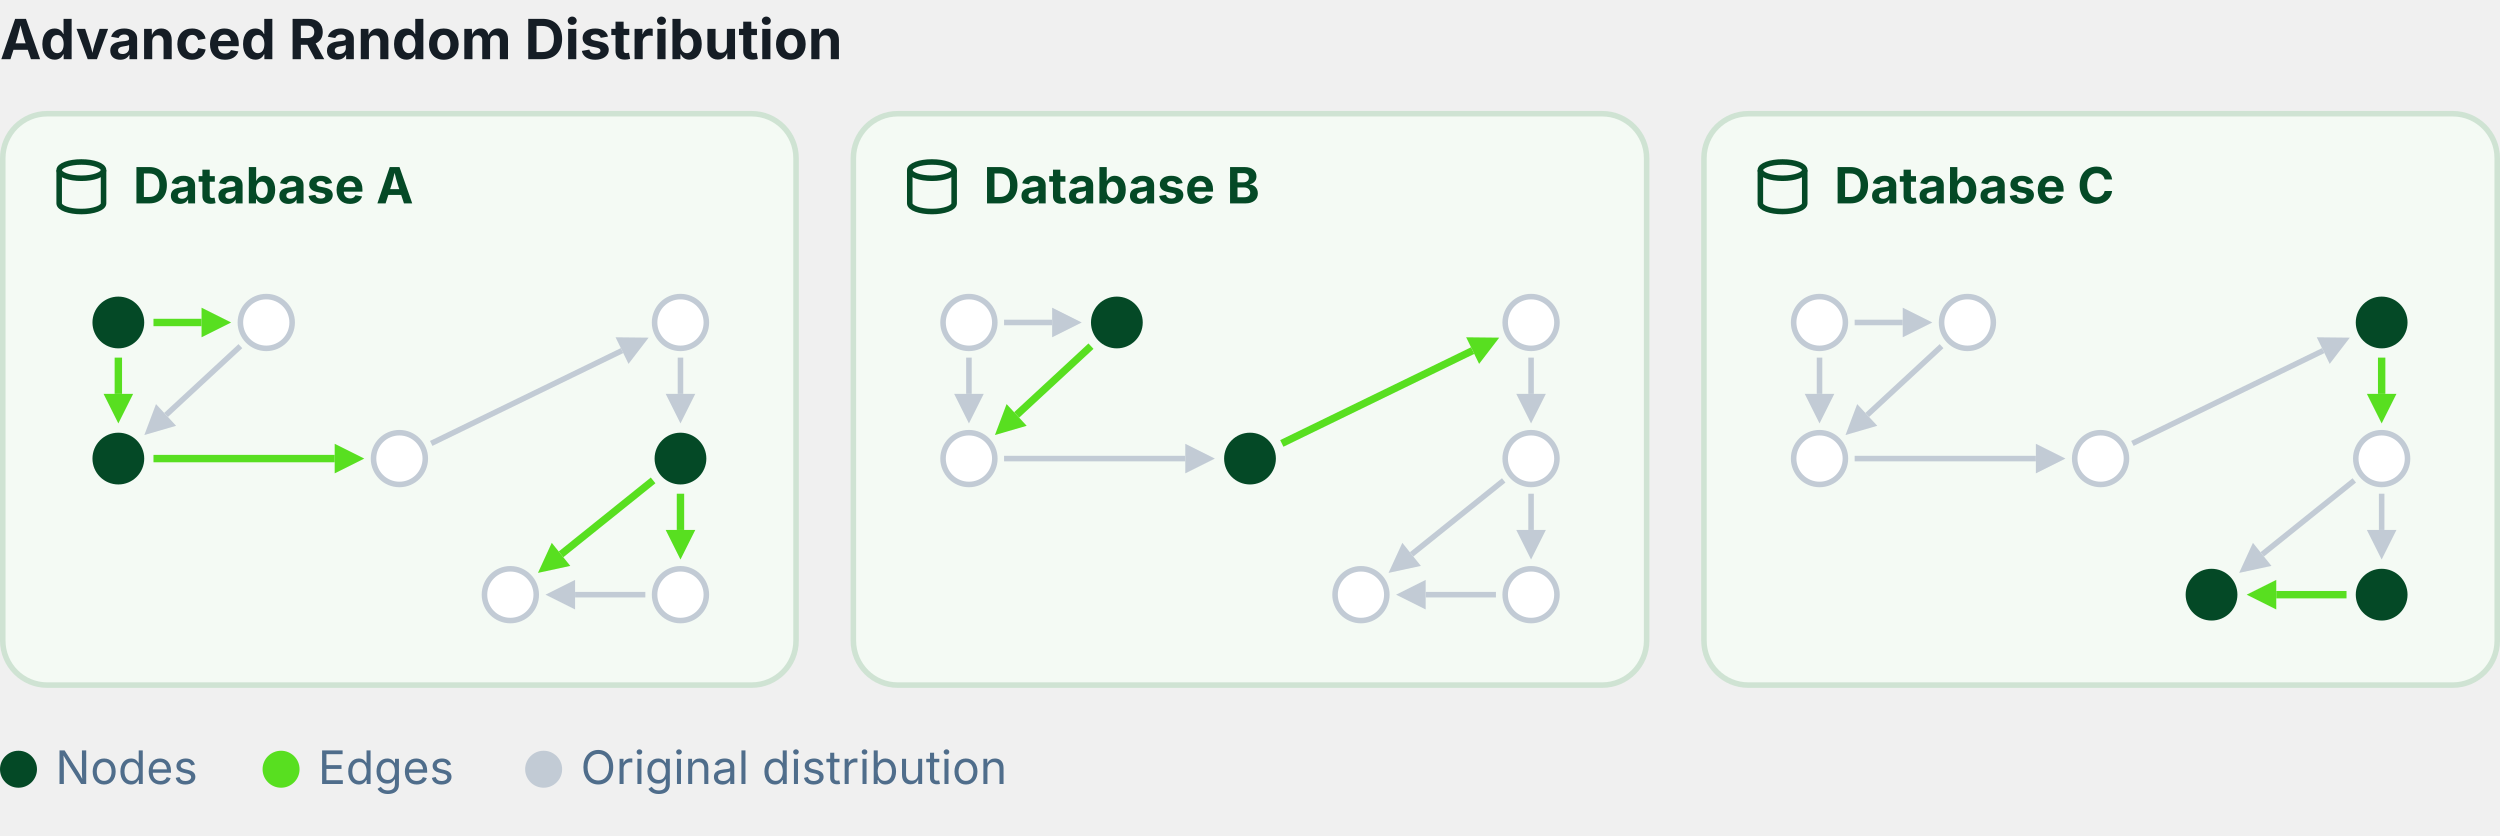
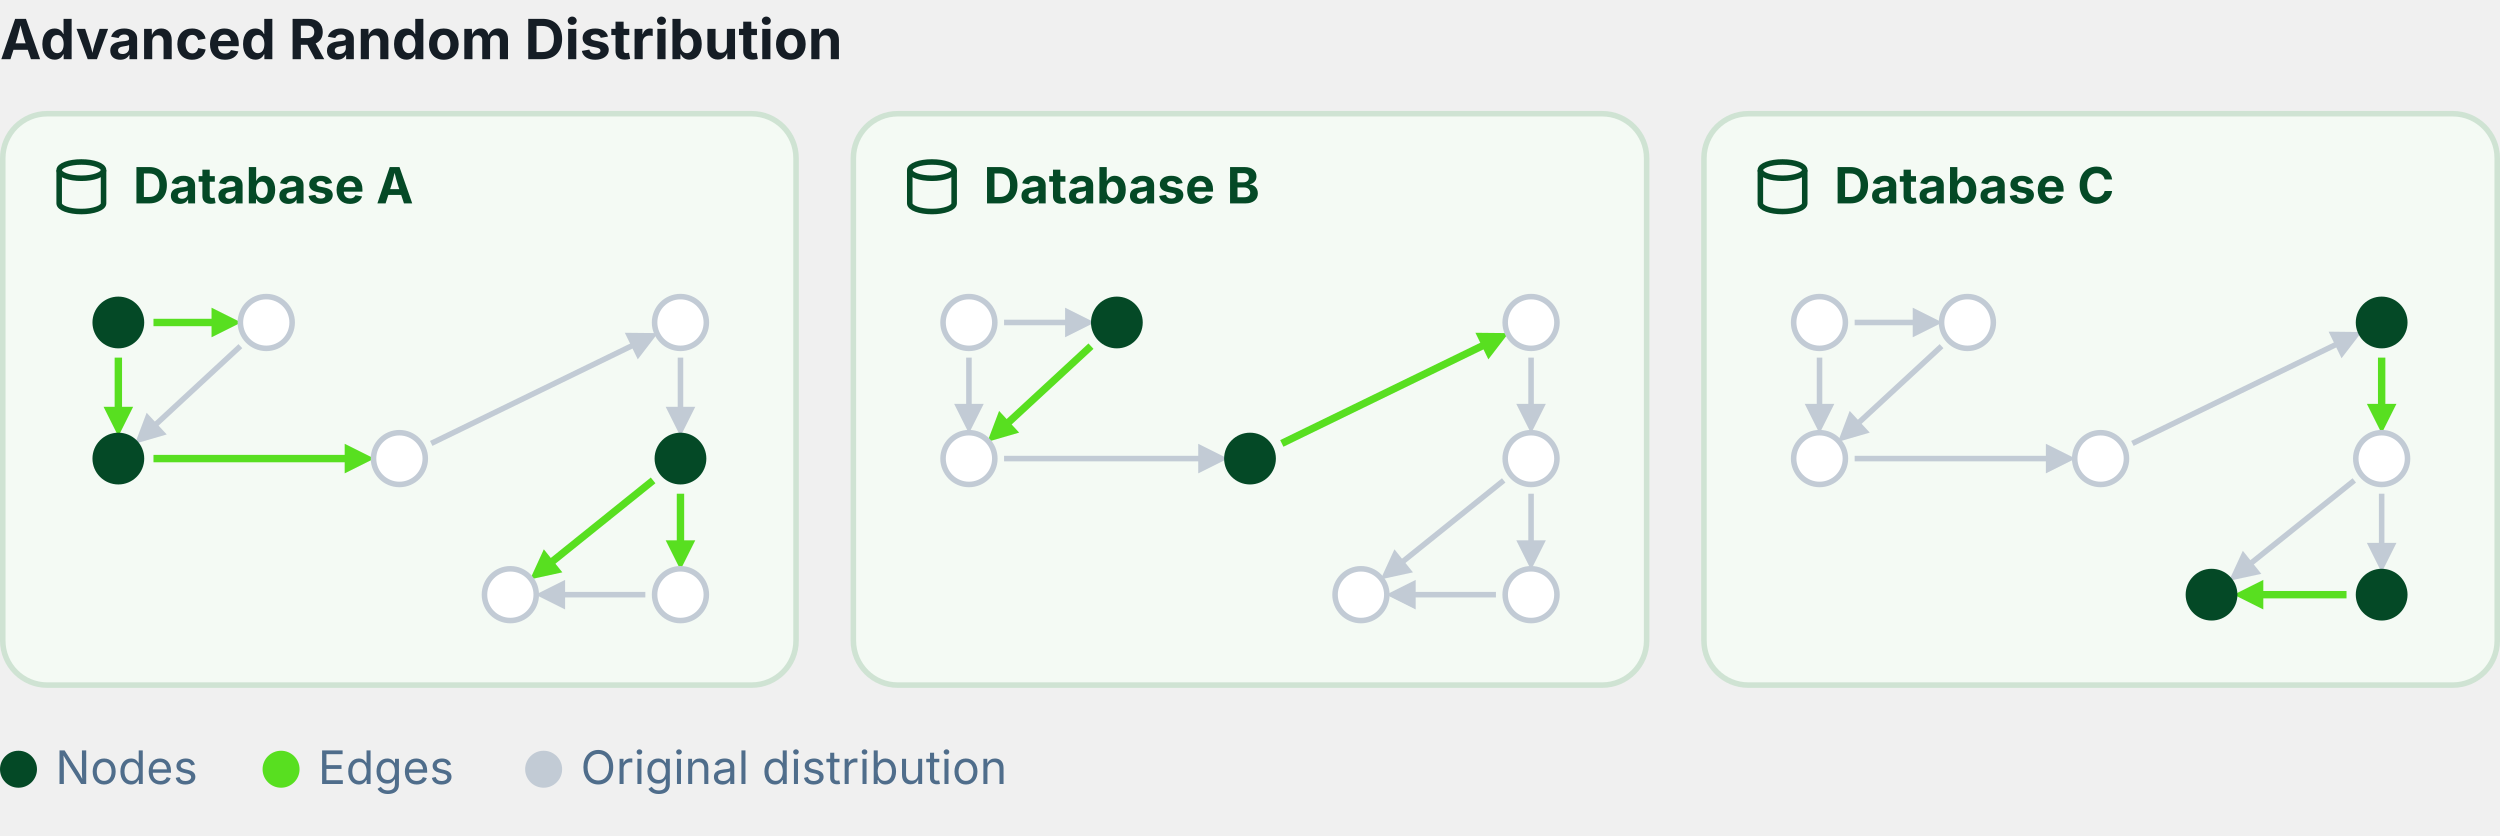
<svg xmlns="http://www.w3.org/2000/svg" viewBox="0 0 676 226" width="676" height="226" role="img" aria-labelledby="enterprisegraph-distribution-t enterprisegraph-distribution-d">
  <defs>
-     <marker id="enterprisegraph-distribution-m0" markerWidth="8" markerHeight="8" refX="0" refY="4" orient="auto" markerUnits="userSpaceOnUse">
+     <marker id="enterprisegraph-distribution-m0" markerWidth="8" markerHeight="8" refX="2" refY="4" orient="auto" markerUnits="userSpaceOnUse">
      <path d="M0,0 L8,4 L0,8 z" fill="#c2cbd5" />
    </marker>
-     <marker id="enterprisegraph-distribution-m1" markerWidth="8" markerHeight="8" refX="0" refY="4" orient="auto" markerUnits="userSpaceOnUse">
+     <marker id="enterprisegraph-distribution-m1" markerWidth="8" markerHeight="8" refX="2" refY="4" orient="auto" markerUnits="userSpaceOnUse">
      <path d="M0,0 L8,4 L0,8 z" fill="#044926" />
    </marker>
-     <marker id="enterprisegraph-distribution-m2" markerWidth="8" markerHeight="8" refX="0" refY="4" orient="auto" markerUnits="userSpaceOnUse">
+     <marker id="enterprisegraph-distribution-m2" markerWidth="8" markerHeight="8" refX="2" refY="4" orient="auto" markerUnits="userSpaceOnUse">
      <path d="M0,0 L8,4 L0,8 z" fill="#58df20" />
    </marker>
  </defs>
  <text x="0" y="16" font-size="15" font-weight="700" fill="#151d25" font-family="Urbanist, Inter, -apple-system, BlinkMacSystemFont, 'Segoe UI', Helvetica, Arial, sans-serif">Advanced Random Distribution</text>
  <rect x="0.75" y="30.75" width="214.5" height="154.5" rx="12" fill="#f4faf4" stroke="#cfe3d3" stroke-width="1.5" />
  <path d="M16,46 v9 a6,2.2 0 0 0 12,0 v-9" fill="none" stroke="#044926" stroke-width="1.5" />
  <ellipse cx="22" cy="46" rx="6" ry="2.2" fill="none" stroke="#044926" stroke-width="1.5" />
  <text x="36" y="55" font-size="13.5" font-weight="700" fill="#044926" font-family="Urbanist, Inter, -apple-system, BlinkMacSystemFont, 'Segoe UI', Helvetica, Arial, sans-serif">Database A</text>
  <rect x="230.75" y="30.75" width="214.5" height="154.5" rx="12" fill="#f4faf4" stroke="#cfe3d3" stroke-width="1.5" />
  <path d="M246,46 v9 a6,2.2 0 0 0 12,0 v-9" fill="none" stroke="#044926" stroke-width="1.5" />
  <ellipse cx="252" cy="46" rx="6" ry="2.2" fill="none" stroke="#044926" stroke-width="1.5" />
  <text x="266" y="55" font-size="13.5" font-weight="700" fill="#044926" font-family="Urbanist, Inter, -apple-system, BlinkMacSystemFont, 'Segoe UI', Helvetica, Arial, sans-serif">Database B</text>
  <rect x="460.75" y="30.75" width="214.5" height="154.5" rx="12" fill="#f4faf4" stroke="#cfe3d3" stroke-width="1.5" />
  <path d="M476,46 v9 a6,2.2 0 0 0 12,0 v-9" fill="none" stroke="#044926" stroke-width="1.5" />
  <ellipse cx="482" cy="46" rx="6" ry="2.2" fill="none" stroke="#044926" stroke-width="1.5" />
  <text x="496" y="55" font-size="13.5" font-weight="700" fill="#044926" font-family="Urbanist, Inter, -apple-system, BlinkMacSystemFont, 'Segoe UI', Helvetica, Arial, sans-serif">Database C</text>
-   <line x1="65.0" y1="93.6" x2="44.9" y2="112.2" stroke="#c2cbd5" stroke-width="1.5" marker-end="url(#enterprisegraph-distribution-m0)" />
-   <line x1="116.6" y1="119.9" x2="168.2" y2="94.8" stroke="#c2cbd5" stroke-width="1.5" marker-end="url(#enterprisegraph-distribution-m0)" />
-   <line x1="184.0" y1="96.7" x2="184.0" y2="106.5" stroke="#c2cbd5" stroke-width="1.5" marker-end="url(#enterprisegraph-distribution-m0)" />
-   <line x1="174.5" y1="160.8" x2="155.5" y2="160.8" stroke="#c2cbd5" stroke-width="1.5" marker-end="url(#enterprisegraph-distribution-m0)" />
-   <line x1="271.5" y1="87.2" x2="284.5" y2="87.2" stroke="#c2cbd5" stroke-width="1.5" marker-end="url(#enterprisegraph-distribution-m0)" />
-   <line x1="262.0" y1="96.7" x2="262.0" y2="106.5" stroke="#c2cbd5" stroke-width="1.5" marker-end="url(#enterprisegraph-distribution-m0)" />
-   <line x1="271.5" y1="124.0" x2="320.5" y2="124.0" stroke="#c2cbd5" stroke-width="1.5" marker-end="url(#enterprisegraph-distribution-m0)" />
-   <line x1="414.0" y1="96.7" x2="414.0" y2="106.5" stroke="#c2cbd5" stroke-width="1.5" marker-end="url(#enterprisegraph-distribution-m0)" />
-   <line x1="414.0" y1="133.5" x2="414.0" y2="143.3" stroke="#c2cbd5" stroke-width="1.5" marker-end="url(#enterprisegraph-distribution-m0)" />
-   <line x1="406.6" y1="129.9" x2="381.7" y2="149.9" stroke="#c2cbd5" stroke-width="1.5" marker-end="url(#enterprisegraph-distribution-m0)" />
-   <line x1="404.5" y1="160.8" x2="385.5" y2="160.8" stroke="#c2cbd5" stroke-width="1.5" marker-end="url(#enterprisegraph-distribution-m0)" />
-   <line x1="501.5" y1="87.2" x2="514.5" y2="87.2" stroke="#c2cbd5" stroke-width="1.5" marker-end="url(#enterprisegraph-distribution-m0)" />
-   <line x1="492.0" y1="96.7" x2="492.0" y2="106.5" stroke="#c2cbd5" stroke-width="1.5" marker-end="url(#enterprisegraph-distribution-m0)" />
-   <line x1="525.0" y1="93.6" x2="504.9" y2="112.2" stroke="#c2cbd5" stroke-width="1.5" marker-end="url(#enterprisegraph-distribution-m0)" />
-   <line x1="501.5" y1="124.0" x2="550.5" y2="124.0" stroke="#c2cbd5" stroke-width="1.5" marker-end="url(#enterprisegraph-distribution-m0)" />
-   <line x1="576.6" y1="119.9" x2="628.2" y2="94.8" stroke="#c2cbd5" stroke-width="1.5" marker-end="url(#enterprisegraph-distribution-m0)" />
-   <line x1="644.0" y1="133.5" x2="644.0" y2="143.3" stroke="#c2cbd5" stroke-width="1.5" marker-end="url(#enterprisegraph-distribution-m0)" />
-   <line x1="636.6" y1="129.9" x2="611.7" y2="149.9" stroke="#c2cbd5" stroke-width="1.5" marker-end="url(#enterprisegraph-distribution-m0)" />
-   <line x1="41.5" y1="87.2" x2="54.5" y2="87.2" stroke="#58df20" stroke-width="2" marker-end="url(#enterprisegraph-distribution-m2)" />
-   <line x1="32.0" y1="96.7" x2="32.0" y2="106.5" stroke="#58df20" stroke-width="2" marker-end="url(#enterprisegraph-distribution-m2)" />
-   <line x1="41.5" y1="124.0" x2="90.5" y2="124.0" stroke="#58df20" stroke-width="2" marker-end="url(#enterprisegraph-distribution-m2)" />
-   <line x1="184.0" y1="133.5" x2="184.0" y2="143.3" stroke="#58df20" stroke-width="2" marker-end="url(#enterprisegraph-distribution-m2)" />
-   <line x1="176.6" y1="129.9" x2="151.7" y2="149.9" stroke="#58df20" stroke-width="2" marker-end="url(#enterprisegraph-distribution-m2)" />
-   <line x1="295.0" y1="93.6" x2="274.9" y2="112.2" stroke="#58df20" stroke-width="2" marker-end="url(#enterprisegraph-distribution-m2)" />
-   <line x1="346.6" y1="119.9" x2="398.2" y2="94.8" stroke="#58df20" stroke-width="2" marker-end="url(#enterprisegraph-distribution-m2)" />
-   <line x1="644.0" y1="96.7" x2="644.0" y2="106.5" stroke="#58df20" stroke-width="2" marker-end="url(#enterprisegraph-distribution-m2)" />
-   <line x1="634.5" y1="160.8" x2="615.5" y2="160.8" stroke="#58df20" stroke-width="2" marker-end="url(#enterprisegraph-distribution-m2)" />
+   <line x1="65.0" y1="93.6" x2="40.9" y2="115.9" stroke="#c2cbd5" stroke-width="1.5" marker-end="url(#enterprisegraph-distribution-m0)" />
+   <line x1="116.6" y1="119.9" x2="172.5" y2="92.7" stroke="#c2cbd5" stroke-width="1.5" marker-end="url(#enterprisegraph-distribution-m0)" />
+   <line x1="184.0" y1="96.7" x2="184.0" y2="112.0" stroke="#c2cbd5" stroke-width="1.5" marker-end="url(#enterprisegraph-distribution-m0)" />
+   <line x1="174.5" y1="160.8" x2="150.8" y2="160.8" stroke="#c2cbd5" stroke-width="1.5" marker-end="url(#enterprisegraph-distribution-m0)" />
+   <line x1="271.5" y1="87.2" x2="290.0" y2="87.2" stroke="#c2cbd5" stroke-width="1.5" marker-end="url(#enterprisegraph-distribution-m0)" />
+   <line x1="262.0" y1="96.7" x2="262.0" y2="111.2" stroke="#c2cbd5" stroke-width="1.5" marker-end="url(#enterprisegraph-distribution-m0)" />
+   <line x1="271.5" y1="124.0" x2="326.0" y2="124.0" stroke="#c2cbd5" stroke-width="1.5" marker-end="url(#enterprisegraph-distribution-m0)" />
+   <line x1="414.0" y1="96.7" x2="414.0" y2="111.2" stroke="#c2cbd5" stroke-width="1.5" marker-end="url(#enterprisegraph-distribution-m0)" />
+   <line x1="414.0" y1="133.5" x2="414.0" y2="148.1" stroke="#c2cbd5" stroke-width="1.5" marker-end="url(#enterprisegraph-distribution-m0)" />
+   <line x1="406.6" y1="129.9" x2="378.0" y2="152.9" stroke="#c2cbd5" stroke-width="1.5" marker-end="url(#enterprisegraph-distribution-m0)" />
+   <line x1="404.5" y1="160.8" x2="380.8" y2="160.8" stroke="#c2cbd5" stroke-width="1.5" marker-end="url(#enterprisegraph-distribution-m0)" />
+   <line x1="501.5" y1="87.2" x2="519.2" y2="87.2" stroke="#c2cbd5" stroke-width="1.5" marker-end="url(#enterprisegraph-distribution-m0)" />
+   <line x1="492.0" y1="96.7" x2="492.0" y2="111.2" stroke="#c2cbd5" stroke-width="1.5" marker-end="url(#enterprisegraph-distribution-m0)" />
+   <line x1="525.0" y1="93.6" x2="501.4" y2="115.4" stroke="#c2cbd5" stroke-width="1.5" marker-end="url(#enterprisegraph-distribution-m0)" />
+   <line x1="501.5" y1="124.0" x2="555.2" y2="124.0" stroke="#c2cbd5" stroke-width="1.5" marker-end="url(#enterprisegraph-distribution-m0)" />
+   <line x1="576.6" y1="119.9" x2="633.2" y2="92.4" stroke="#c2cbd5" stroke-width="1.5" marker-end="url(#enterprisegraph-distribution-m0)" />
+   <line x1="644.0" y1="133.5" x2="644.0" y2="148.8" stroke="#c2cbd5" stroke-width="1.5" marker-end="url(#enterprisegraph-distribution-m0)" />
+   <line x1="636.6" y1="129.9" x2="607.4" y2="153.3" stroke="#c2cbd5" stroke-width="1.5" marker-end="url(#enterprisegraph-distribution-m0)" />
+   <line x1="41.5" y1="87.2" x2="59.2" y2="87.2" stroke="#58df20" stroke-width="2" marker-end="url(#enterprisegraph-distribution-m2)" />
+   <line x1="32.0" y1="96.7" x2="32.0" y2="112.0" stroke="#58df20" stroke-width="2" marker-end="url(#enterprisegraph-distribution-m2)" />
+   <line x1="41.5" y1="124.0" x2="95.2" y2="124.0" stroke="#58df20" stroke-width="2" marker-end="url(#enterprisegraph-distribution-m2)" />
+   <line x1="184.0" y1="133.5" x2="184.0" y2="148.1" stroke="#58df20" stroke-width="2" marker-end="url(#enterprisegraph-distribution-m2)" />
+   <line x1="176.6" y1="129.9" x2="148.0" y2="152.9" stroke="#58df20" stroke-width="2" marker-end="url(#enterprisegraph-distribution-m2)" />
+   <line x1="295.0" y1="93.6" x2="271.4" y2="115.4" stroke="#58df20" stroke-width="2" marker-end="url(#enterprisegraph-distribution-m2)" />
+   <line x1="346.6" y1="119.9" x2="402.5" y2="92.7" stroke="#58df20" stroke-width="2" marker-end="url(#enterprisegraph-distribution-m2)" />
+   <line x1="644.0" y1="96.7" x2="644.0" y2="111.2" stroke="#58df20" stroke-width="2" marker-end="url(#enterprisegraph-distribution-m2)" />
+   <line x1="634.5" y1="160.8" x2="610.0" y2="160.8" stroke="#58df20" stroke-width="2" marker-end="url(#enterprisegraph-distribution-m2)" />
  <circle cx="72.0" cy="87.2" r="7" fill="#ffffff" stroke="#c2cbd5" stroke-width="1.5" />
  <circle cx="108.0" cy="124.0" r="7" fill="#ffffff" stroke="#c2cbd5" stroke-width="1.5" />
  <circle cx="184.0" cy="87.2" r="7" fill="#ffffff" stroke="#c2cbd5" stroke-width="1.5" />
  <circle cx="184.0" cy="160.8" r="7" fill="#ffffff" stroke="#c2cbd5" stroke-width="1.5" />
  <circle cx="138.0" cy="160.8" r="7" fill="#ffffff" stroke="#c2cbd5" stroke-width="1.5" />
  <circle cx="262.0" cy="87.2" r="7" fill="#ffffff" stroke="#c2cbd5" stroke-width="1.5" />
  <circle cx="262.0" cy="124.0" r="7" fill="#ffffff" stroke="#c2cbd5" stroke-width="1.5" />
  <circle cx="414.0" cy="87.2" r="7" fill="#ffffff" stroke="#c2cbd5" stroke-width="1.5" />
  <circle cx="414.0" cy="124.0" r="7" fill="#ffffff" stroke="#c2cbd5" stroke-width="1.5" />
  <circle cx="414.0" cy="160.8" r="7" fill="#ffffff" stroke="#c2cbd5" stroke-width="1.5" />
  <circle cx="368.0" cy="160.8" r="7" fill="#ffffff" stroke="#c2cbd5" stroke-width="1.5" />
  <circle cx="492.0" cy="87.2" r="7" fill="#ffffff" stroke="#c2cbd5" stroke-width="1.5" />
  <circle cx="532.0" cy="87.2" r="7" fill="#ffffff" stroke="#c2cbd5" stroke-width="1.5" />
  <circle cx="492.0" cy="124.0" r="7" fill="#ffffff" stroke="#c2cbd5" stroke-width="1.5" />
  <circle cx="568.0" cy="124.0" r="7" fill="#ffffff" stroke="#c2cbd5" stroke-width="1.5" />
  <circle cx="644.0" cy="124.0" r="7" fill="#ffffff" stroke="#c2cbd5" stroke-width="1.5" />
  <circle cx="32.0" cy="87.2" r="7" fill="#044926" />
  <circle cx="32.0" cy="124.0" r="7" fill="#044926" />
  <circle cx="184.0" cy="124.0" r="7" fill="#044926" />
  <circle cx="302.0" cy="87.2" r="7" fill="#044926" />
  <circle cx="338.0" cy="124.0" r="7" fill="#044926" />
  <circle cx="644.0" cy="87.2" r="7" fill="#044926" />
  <circle cx="644.0" cy="160.8" r="7" fill="#044926" />
  <circle cx="598.0" cy="160.8" r="7" fill="#044926" />
  <circle cx="5" cy="208" r="5" fill="#044926" />
  <text x="15" y="212" font-size="12.5" fill="#4f6d8b" font-family="Inter, -apple-system, BlinkMacSystemFont, 'Segoe UI', Helvetica, Arial, sans-serif">Nodes</text>
  <circle cx="76.0" cy="208" r="5" fill="#58df20" />
  <text x="86.0" y="212" font-size="12.5" fill="#4f6d8b" font-family="Inter, -apple-system, BlinkMacSystemFont, 'Segoe UI', Helvetica, Arial, sans-serif">Edges</text>
  <circle cx="147.0" cy="208" r="5" fill="#c2cbd5" />
  <text x="157.0" y="212" font-size="12.5" fill="#4f6d8b" font-family="Inter, -apple-system, BlinkMacSystemFont, 'Segoe UI', Helvetica, Arial, sans-serif">Original distribution</text>
</svg>
